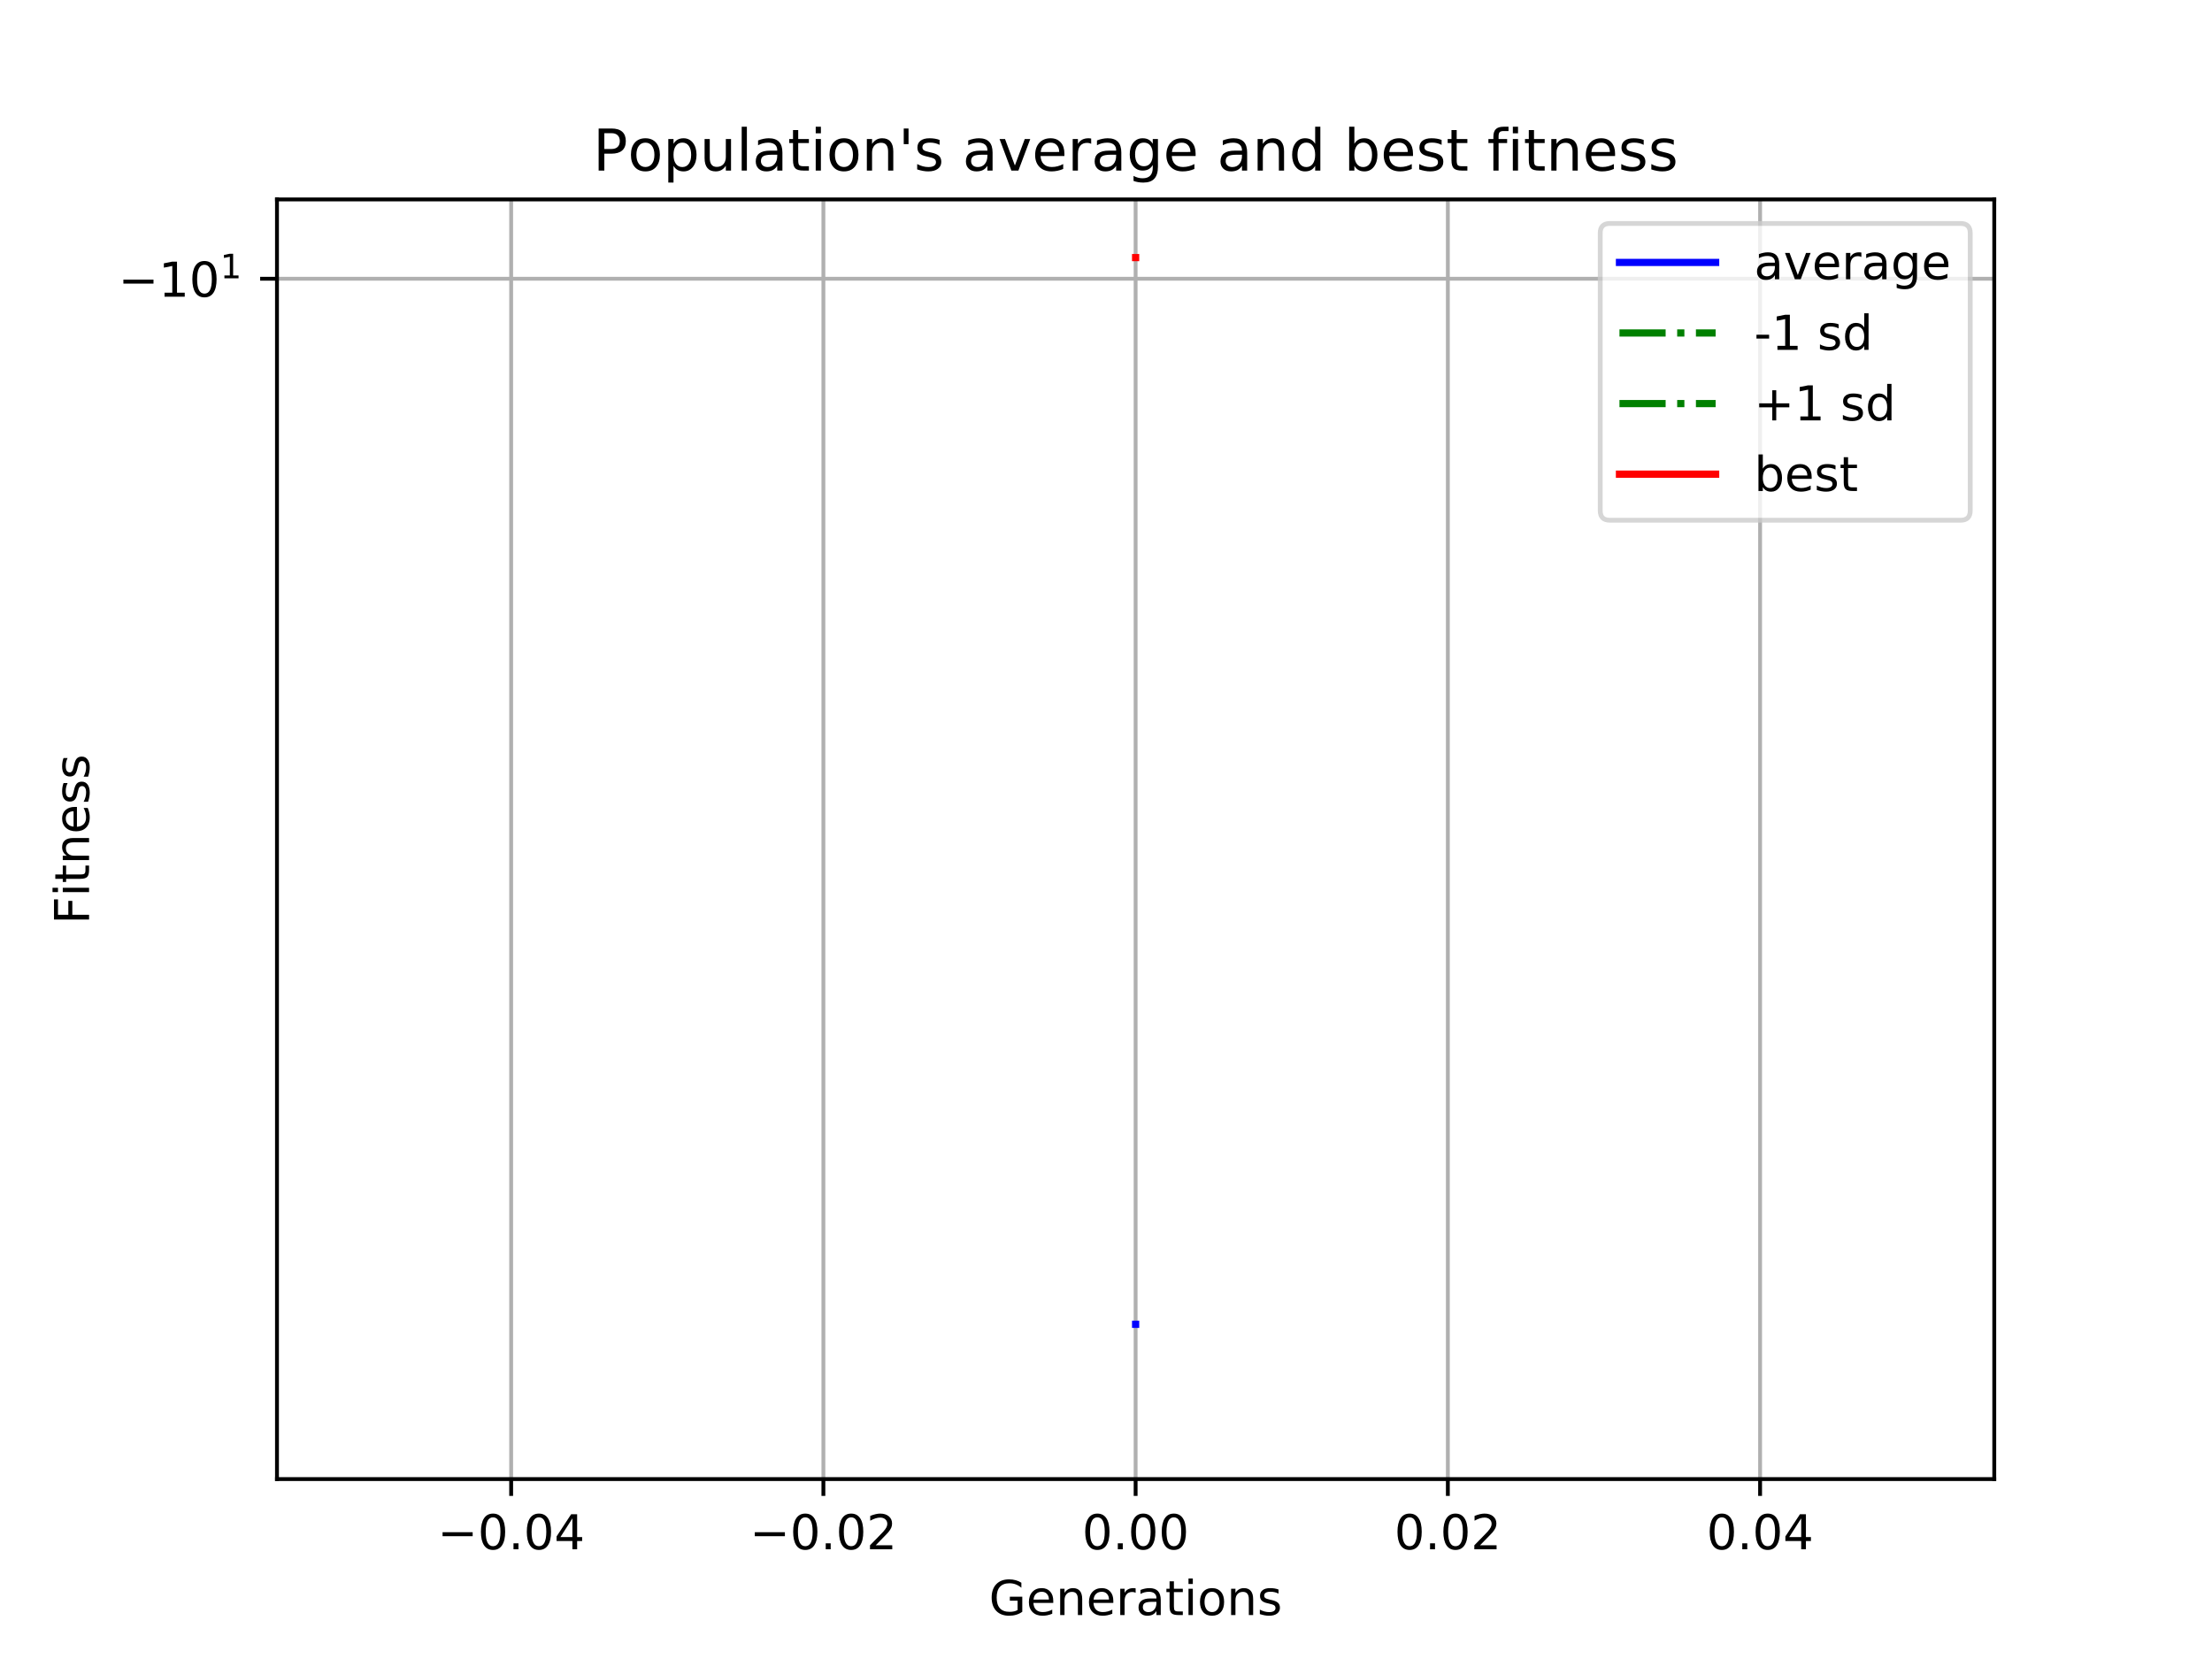
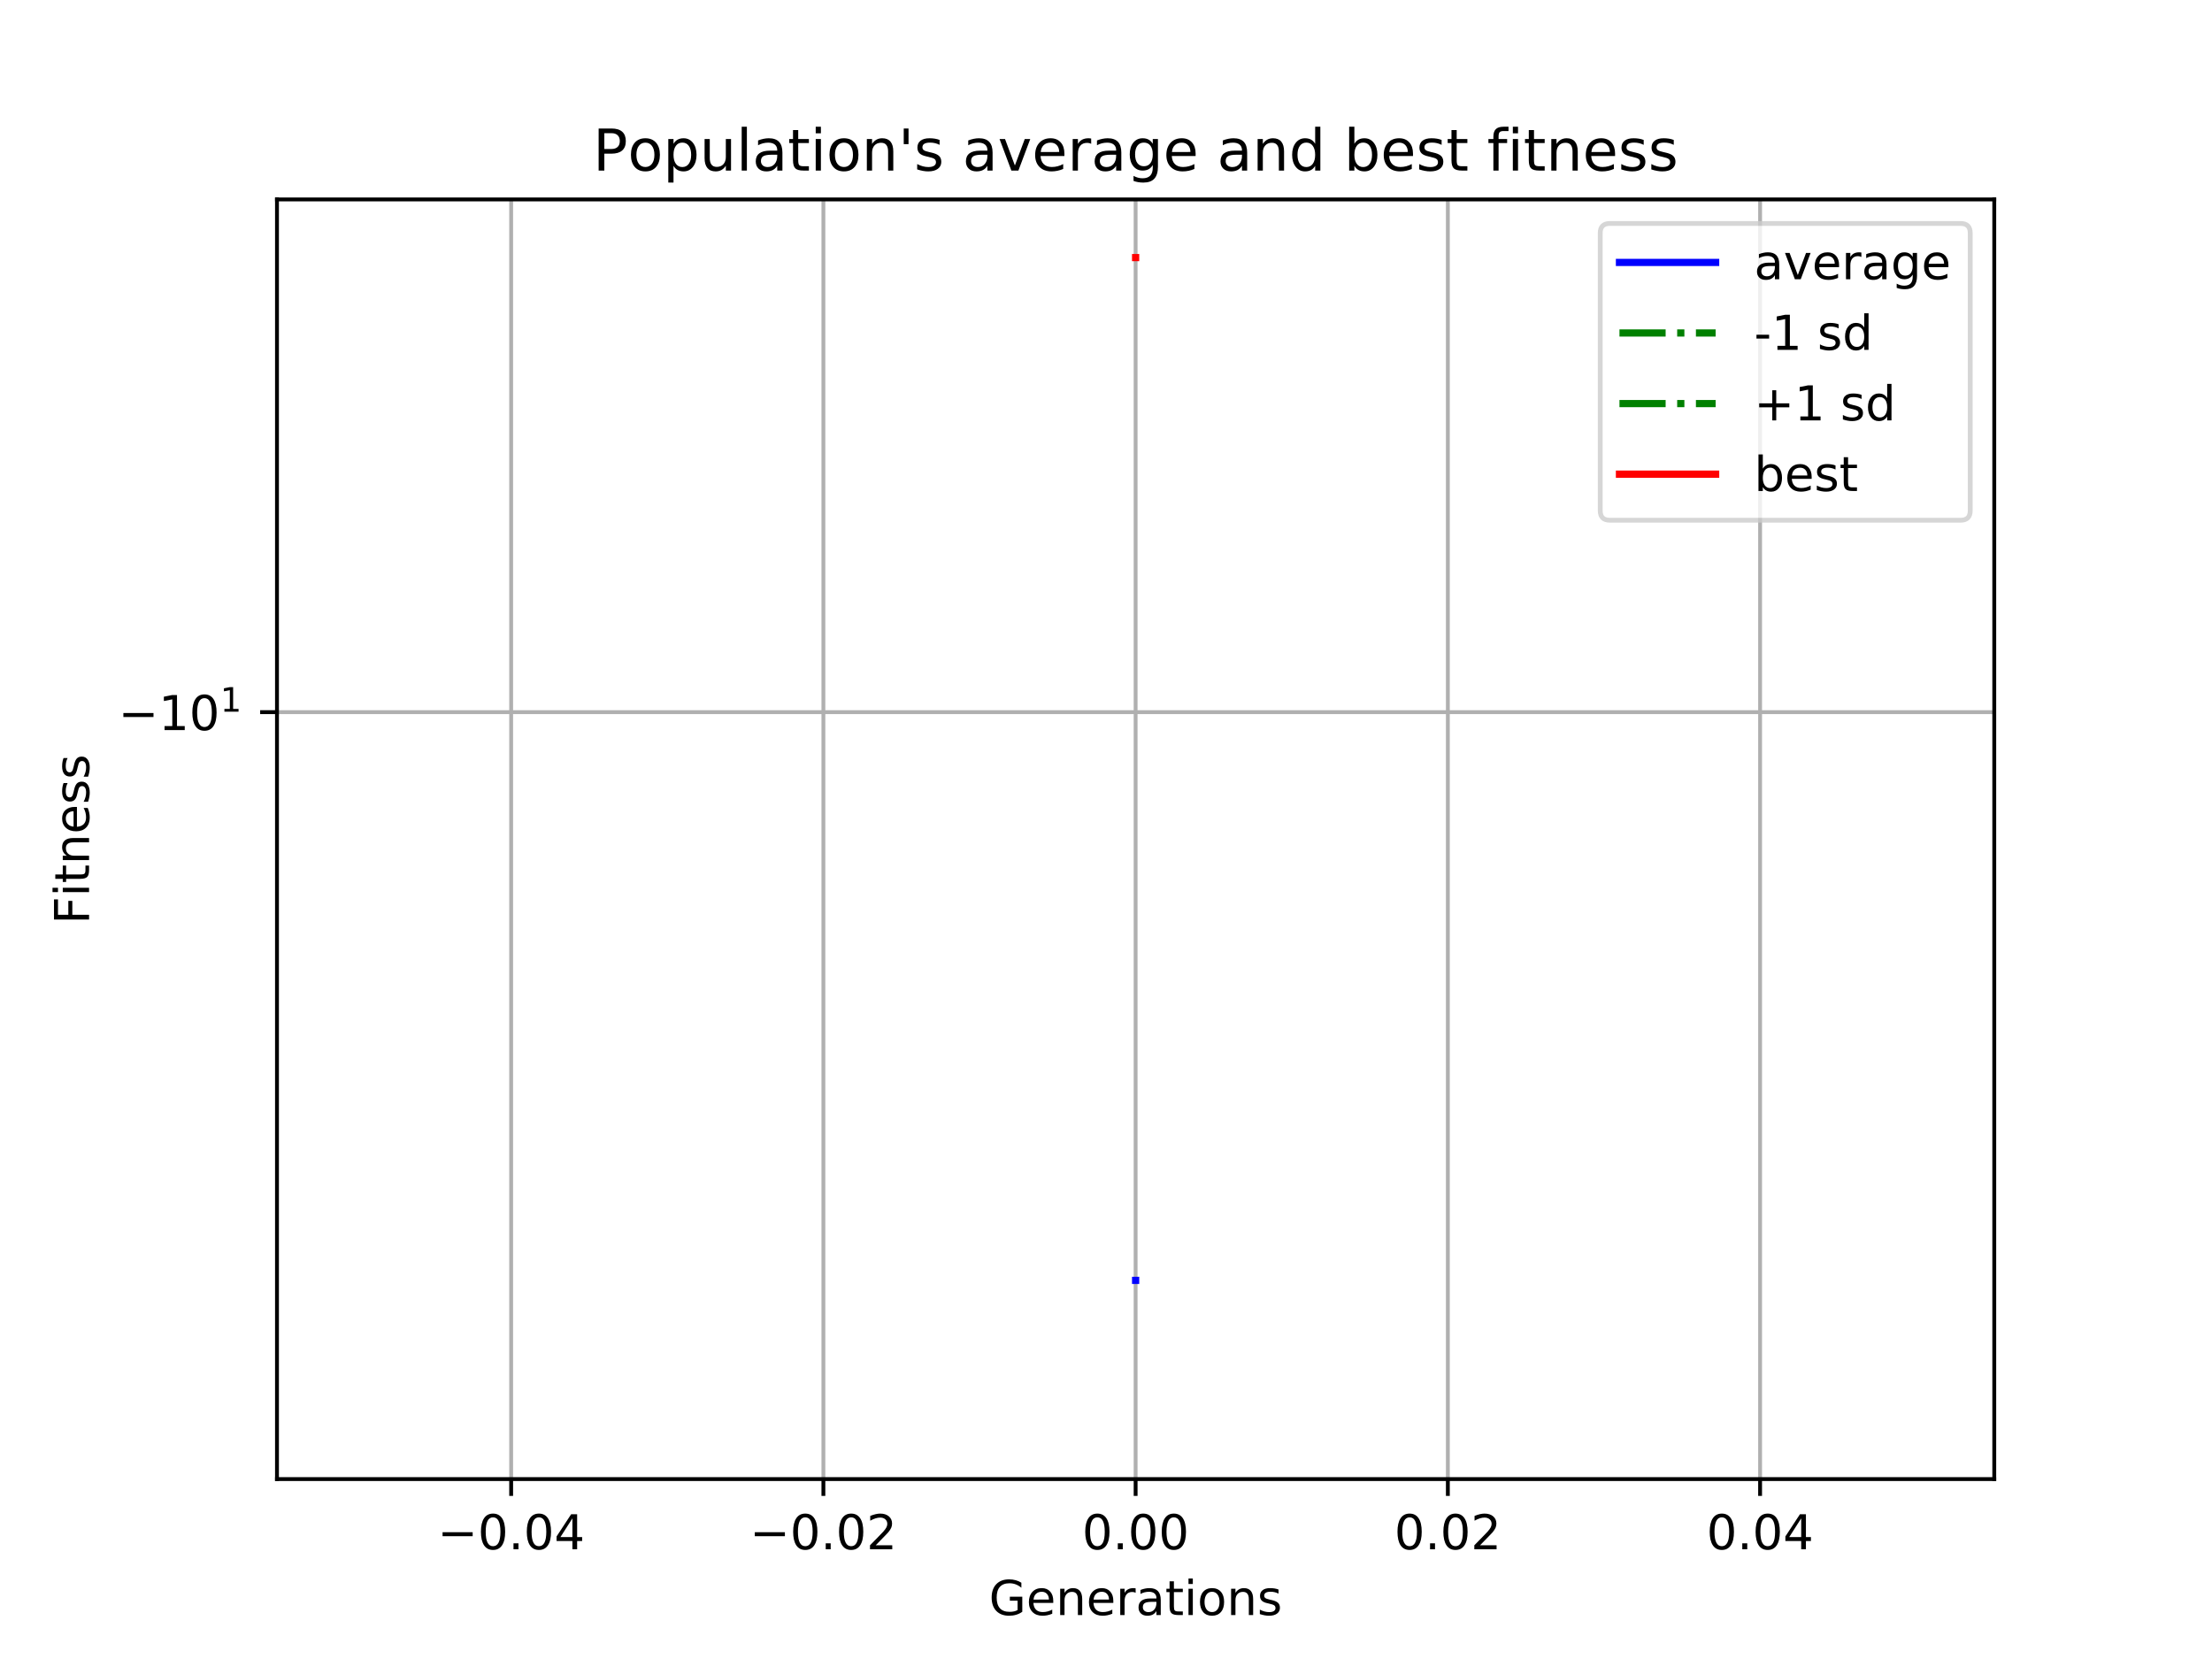
<svg xmlns="http://www.w3.org/2000/svg" xmlns:xlink="http://www.w3.org/1999/xlink" height="345pt" version="1.1" viewBox="0 0 460 345" width="460pt">
  <defs>
    <style type="text/css">
*{stroke-linecap:butt;stroke-linejoin:round;}
  </style>
  </defs>
  <g id="figure_1">
    <g id="patch_1">
      <path d="M 0 345.6  L 460.8 345.6  L 460.8 0  L 0 0  z " style="fill:#ffffff;" />
    </g>
    <g id="axes_1">
      <g id="patch_2">
        <path d="M 57.6 307.584  L 414.72 307.584  L 414.72 41.472  L 57.6 41.472  z " style="fill:#ffffff;" />
      </g>
      <g id="matplotlib.axis_1">
        <g id="xtick_1">
          <g id="line2d_1">
-             <path clip-path="url(#p1eb3dcdecb)" d="M 106.298 307.584  L 106.298 41.472  " style="fill:none;stroke:#b0b0b0;stroke-linecap:square;stroke-width:0.8;" />
+             <path clip-path="url(#p45ac8a8ed4)" d="M 106.298 307.584  L 106.298 41.472  " style="fill:none;stroke:#b0b0b0;stroke-linecap:square;stroke-width:0.8;" />
          </g>
          <g id="line2d_2">
            <defs>
-               <path d="M 0 0  L 0 3.5  " id="mc1eb438e2e" style="stroke:#000000;stroke-width:0.8;" />
-             </defs>
-             <g>
-               <use style="stroke:#000000;stroke-width:0.8;" x="106.298" xlink:href="#mc1eb438e2e" y="307.584" />
+               <path d="M 0 0  L 0 3.5  " id="mc9ed02b26c" style="stroke:#000000;stroke-width:0.8;" />
+             </defs>
+             <g>
+               <use style="stroke:#000000;stroke-width:0.8;" x="106.298" xlink:href="#mc9ed02b26c" y="307.584" />
            </g>
          </g>
          <g id="text_1">
            <defs>
              <path d="M 10.594 35.5  L 73.188 35.5  L 73.188 27.203  L 10.594 27.203  z " id="DejaVuSans-2212" />
              <path d="M 31.781 66.406  Q 24.172 66.406 20.328 58.906  Q 16.5 51.422 16.5 36.375  Q 16.5 21.391 20.328 13.891  Q 24.172 6.391 31.781 6.391  Q 39.453 6.391 43.281 13.891  Q 47.125 21.391 47.125 36.375  Q 47.125 51.422 43.281 58.906  Q 39.453 66.406 31.781 66.406  z M 31.781 74.219  Q 44.047 74.219 50.516 64.516  Q 56.984 54.828 56.984 36.375  Q 56.984 17.969 50.516 8.266  Q 44.047 -1.422 31.781 -1.422  Q 19.531 -1.422 13.062 8.266  Q 6.594 17.969 6.594 36.375  Q 6.594 54.828 13.062 64.516  Q 19.531 74.219 31.781 74.219  z " id="DejaVuSans-30" />
              <path d="M 10.688 12.406  L 21 12.406  L 21 0  L 10.688 0  z " id="DejaVuSans-2e" />
              <path d="M 37.797 64.312  L 12.891 25.391  L 37.797 25.391  z M 35.203 72.906  L 47.609 72.906  L 47.609 25.391  L 58.016 25.391  L 58.016 17.188  L 47.609 17.188  L 47.609 0  L 37.797 0  L 37.797 17.188  L 4.891 17.188  L 4.891 26.703  z " id="DejaVuSans-34" />
            </defs>
            <g transform="translate(90.97553 322.1824)scale(0.1 -0.1)">
              <use xlink:href="#DejaVuSans-2212" />
              <use x="83.789" xlink:href="#DejaVuSans-30" />
              <use x="147.412" xlink:href="#DejaVuSans-2e" />
              <use x="179.199" xlink:href="#DejaVuSans-30" />
              <use x="242.822" xlink:href="#DejaVuSans-34" />
            </g>
          </g>
        </g>
        <g id="xtick_2">
          <g id="line2d_3">
-             <path clip-path="url(#p1eb3dcdecb)" d="M 171.229 307.584  L 171.229 41.472  " style="fill:none;stroke:#b0b0b0;stroke-linecap:square;stroke-width:0.8;" />
+             <path clip-path="url(#p45ac8a8ed4)" d="M 171.229 307.584  L 171.229 41.472  " style="fill:none;stroke:#b0b0b0;stroke-linecap:square;stroke-width:0.8;" />
          </g>
          <g id="line2d_4">
            <g>
-               <use style="stroke:#000000;stroke-width:0.8;" x="171.229" xlink:href="#mc1eb438e2e" y="307.584" />
+               <use style="stroke:#000000;stroke-width:0.8;" x="171.229" xlink:href="#mc9ed02b26c" y="307.584" />
            </g>
          </g>
          <g id="text_2">
            <defs>
              <path d="M 19.188 8.297  L 53.609 8.297  L 53.609 0  L 7.328 0  L 7.328 8.297  Q 12.938 14.109 22.625 23.891  Q 32.328 33.688 34.812 36.531  Q 39.547 41.844 41.422 45.531  Q 43.312 49.219 43.312 52.781  Q 43.312 58.594 39.234 62.25  Q 35.156 65.922 28.609 65.922  Q 23.969 65.922 18.812 64.312  Q 13.672 62.703 7.812 59.422  L 7.812 69.391  Q 13.766 71.781 18.938 73  Q 24.125 74.219 28.422 74.219  Q 39.75 74.219 46.484 68.547  Q 53.219 62.891 53.219 53.422  Q 53.219 48.922 51.531 44.891  Q 49.859 40.875 45.406 35.406  Q 44.188 33.984 37.641 27.219  Q 31.109 20.453 19.188 8.297  z " id="DejaVuSans-32" />
            </defs>
            <g transform="translate(155.9064 322.1824)scale(0.1 -0.1)">
              <use xlink:href="#DejaVuSans-2212" />
              <use x="83.789" xlink:href="#DejaVuSans-30" />
              <use x="147.412" xlink:href="#DejaVuSans-2e" />
              <use x="179.199" xlink:href="#DejaVuSans-30" />
              <use x="242.822" xlink:href="#DejaVuSans-32" />
            </g>
          </g>
        </g>
        <g id="xtick_3">
          <g id="line2d_5">
-             <path clip-path="url(#p1eb3dcdecb)" d="M 236.16 307.584  L 236.16 41.472  " style="fill:none;stroke:#b0b0b0;stroke-linecap:square;stroke-width:0.8;" />
+             <path clip-path="url(#p45ac8a8ed4)" d="M 236.16 307.584  L 236.16 41.472  " style="fill:none;stroke:#b0b0b0;stroke-linecap:square;stroke-width:0.8;" />
          </g>
          <g id="line2d_6">
            <g>
-               <use style="stroke:#000000;stroke-width:0.8;" x="236.16" xlink:href="#mc1eb438e2e" y="307.584" />
+               <use style="stroke:#000000;stroke-width:0.8;" x="236.16" xlink:href="#mc9ed02b26c" y="307.584" />
            </g>
          </g>
          <g id="text_3">
            <g transform="translate(225.0272 322.1824)scale(0.1 -0.1)">
              <use xlink:href="#DejaVuSans-30" />
              <use x="63.623" xlink:href="#DejaVuSans-2e" />
              <use x="95.41" xlink:href="#DejaVuSans-30" />
              <use x="159.033" xlink:href="#DejaVuSans-30" />
            </g>
          </g>
        </g>
        <g id="xtick_4">
          <g id="line2d_7">
-             <path clip-path="url(#p1eb3dcdecb)" d="M 301.091 307.584  L 301.091 41.472  " style="fill:none;stroke:#b0b0b0;stroke-linecap:square;stroke-width:0.8;" />
+             <path clip-path="url(#p45ac8a8ed4)" d="M 301.091 307.584  L 301.091 41.472  " style="fill:none;stroke:#b0b0b0;stroke-linecap:square;stroke-width:0.8;" />
          </g>
          <g id="line2d_8">
            <g>
-               <use style="stroke:#000000;stroke-width:0.8;" x="301.091" xlink:href="#mc1eb438e2e" y="307.584" />
+               <use style="stroke:#000000;stroke-width:0.8;" x="301.091" xlink:href="#mc9ed02b26c" y="307.584" />
            </g>
          </g>
          <g id="text_4">
            <g transform="translate(289.9581 322.1824)scale(0.1 -0.1)">
              <use xlink:href="#DejaVuSans-30" />
              <use x="63.623" xlink:href="#DejaVuSans-2e" />
              <use x="95.41" xlink:href="#DejaVuSans-30" />
              <use x="159.033" xlink:href="#DejaVuSans-32" />
            </g>
          </g>
        </g>
        <g id="xtick_5">
          <g id="line2d_9">
-             <path clip-path="url(#p1eb3dcdecb)" d="M 366.022 307.584  L 366.022 41.472  " style="fill:none;stroke:#b0b0b0;stroke-linecap:square;stroke-width:0.8;" />
+             <path clip-path="url(#p45ac8a8ed4)" d="M 366.022 307.584  L 366.022 41.472  " style="fill:none;stroke:#b0b0b0;stroke-linecap:square;stroke-width:0.8;" />
          </g>
          <g id="line2d_10">
            <g>
-               <use style="stroke:#000000;stroke-width:0.8;" x="366.022" xlink:href="#mc1eb438e2e" y="307.584" />
+               <use style="stroke:#000000;stroke-width:0.8;" x="366.022" xlink:href="#mc9ed02b26c" y="307.584" />
            </g>
          </g>
          <g id="text_5">
            <g transform="translate(354.889 322.1824)scale(0.1 -0.1)">
              <use xlink:href="#DejaVuSans-30" />
              <use x="63.623" xlink:href="#DejaVuSans-2e" />
              <use x="95.41" xlink:href="#DejaVuSans-30" />
              <use x="159.033" xlink:href="#DejaVuSans-34" />
            </g>
          </g>
        </g>
        <g id="text_6">
          <defs>
            <path d="M 59.516 10.406  L 59.516 29.984  L 43.406 29.984  L 43.406 38.094  L 69.281 38.094  L 69.281 6.781  Q 63.578 2.734 56.688 0.656  Q 49.812 -1.422 42 -1.422  Q 24.906 -1.422 15.25 8.562  Q 5.609 18.562 5.609 36.375  Q 5.609 54.25 15.25 64.234  Q 24.906 74.219 42 74.219  Q 49.125 74.219 55.547 72.453  Q 61.969 70.703 67.391 67.281  L 67.391 56.781  Q 61.922 61.422 55.766 63.766  Q 49.609 66.109 42.828 66.109  Q 29.438 66.109 22.719 58.641  Q 16.016 51.172 16.016 36.375  Q 16.016 21.625 22.719 14.156  Q 29.438 6.688 42.828 6.688  Q 48.047 6.688 52.141 7.594  Q 56.25 8.5 59.516 10.406  z " id="DejaVuSans-47" />
            <path d="M 56.203 29.594  L 56.203 25.203  L 14.891 25.203  Q 15.484 15.922 20.484 11.062  Q 25.484 6.203 34.422 6.203  Q 39.594 6.203 44.453 7.469  Q 49.312 8.734 54.109 11.281  L 54.109 2.781  Q 49.266 0.734 44.188 -0.344  Q 39.109 -1.422 33.891 -1.422  Q 20.797 -1.422 13.156 6.188  Q 5.516 13.812 5.516 26.812  Q 5.516 40.234 12.766 48.109  Q 20.016 56 32.328 56  Q 43.359 56 49.781 48.891  Q 56.203 41.797 56.203 29.594  z M 47.219 32.234  Q 47.125 39.594 43.094 43.984  Q 39.062 48.391 32.422 48.391  Q 24.906 48.391 20.391 44.141  Q 15.875 39.891 15.188 32.172  z " id="DejaVuSans-65" />
            <path d="M 54.891 33.016  L 54.891 0  L 45.906 0  L 45.906 32.719  Q 45.906 40.484 42.875 44.328  Q 39.844 48.188 33.797 48.188  Q 26.516 48.188 22.312 43.547  Q 18.109 38.922 18.109 30.906  L 18.109 0  L 9.078 0  L 9.078 54.688  L 18.109 54.688  L 18.109 46.188  Q 21.344 51.125 25.703 53.562  Q 30.078 56 35.797 56  Q 45.219 56 50.047 50.172  Q 54.891 44.344 54.891 33.016  z " id="DejaVuSans-6e" />
            <path d="M 41.109 46.297  Q 39.594 47.172 37.812 47.578  Q 36.031 48 33.891 48  Q 26.266 48 22.188 43.047  Q 18.109 38.094 18.109 28.812  L 18.109 0  L 9.078 0  L 9.078 54.688  L 18.109 54.688  L 18.109 46.188  Q 20.953 51.172 25.484 53.578  Q 30.031 56 36.531 56  Q 37.453 56 38.578 55.875  Q 39.703 55.766 41.062 55.516  z " id="DejaVuSans-72" />
            <path d="M 34.281 27.484  Q 23.391 27.484 19.188 25  Q 14.984 22.516 14.984 16.5  Q 14.984 11.719 18.141 8.906  Q 21.297 6.109 26.703 6.109  Q 34.188 6.109 38.703 11.406  Q 43.219 16.703 43.219 25.484  L 43.219 27.484  z M 52.203 31.203  L 52.203 0  L 43.219 0  L 43.219 8.297  Q 40.141 3.328 35.547 0.953  Q 30.953 -1.422 24.312 -1.422  Q 15.922 -1.422 10.953 3.297  Q 6 8.016 6 15.922  Q 6 25.141 12.172 29.828  Q 18.359 34.516 30.609 34.516  L 43.219 34.516  L 43.219 35.406  Q 43.219 41.609 39.141 45  Q 35.062 48.391 27.688 48.391  Q 23 48.391 18.547 47.266  Q 14.109 46.141 10.016 43.891  L 10.016 52.203  Q 14.938 54.109 19.578 55.047  Q 24.219 56 28.609 56  Q 40.484 56 46.344 49.844  Q 52.203 43.703 52.203 31.203  z " id="DejaVuSans-61" />
            <path d="M 18.312 70.219  L 18.312 54.688  L 36.812 54.688  L 36.812 47.703  L 18.312 47.703  L 18.312 18.016  Q 18.312 11.328 20.141 9.422  Q 21.969 7.516 27.594 7.516  L 36.812 7.516  L 36.812 0  L 27.594 0  Q 17.188 0 13.234 3.875  Q 9.281 7.766 9.281 18.016  L 9.281 47.703  L 2.688 47.703  L 2.688 54.688  L 9.281 54.688  L 9.281 70.219  z " id="DejaVuSans-74" />
            <path d="M 9.422 54.688  L 18.406 54.688  L 18.406 0  L 9.422 0  z M 9.422 75.984  L 18.406 75.984  L 18.406 64.594  L 9.422 64.594  z " id="DejaVuSans-69" />
            <path d="M 30.609 48.391  Q 23.391 48.391 19.188 42.75  Q 14.984 37.109 14.984 27.297  Q 14.984 17.484 19.156 11.844  Q 23.344 6.203 30.609 6.203  Q 37.797 6.203 41.984 11.859  Q 46.188 17.531 46.188 27.297  Q 46.188 37.016 41.984 42.703  Q 37.797 48.391 30.609 48.391  z M 30.609 56  Q 42.328 56 49.016 48.375  Q 55.719 40.766 55.719 27.297  Q 55.719 13.875 49.016 6.219  Q 42.328 -1.422 30.609 -1.422  Q 18.844 -1.422 12.172 6.219  Q 5.516 13.875 5.516 27.297  Q 5.516 40.766 12.172 48.375  Q 18.844 56 30.609 56  z " id="DejaVuSans-6f" />
            <path d="M 44.281 53.078  L 44.281 44.578  Q 40.484 46.531 36.375 47.5  Q 32.281 48.484 27.875 48.484  Q 21.188 48.484 17.844 46.438  Q 14.5 44.391 14.5 40.281  Q 14.5 37.156 16.891 35.375  Q 19.281 33.594 26.516 31.984  L 29.594 31.297  Q 39.156 29.25 43.188 25.516  Q 47.219 21.781 47.219 15.094  Q 47.219 7.469 41.188 3.016  Q 35.156 -1.422 24.609 -1.422  Q 20.219 -1.422 15.453 -0.562  Q 10.688 0.297 5.422 2  L 5.422 11.281  Q 10.406 8.688 15.234 7.391  Q 20.062 6.109 24.812 6.109  Q 31.156 6.109 34.562 8.281  Q 37.984 10.453 37.984 14.406  Q 37.984 18.062 35.516 20.016  Q 33.062 21.969 24.703 23.781  L 21.578 24.516  Q 13.234 26.266 9.516 29.906  Q 5.812 33.547 5.812 39.891  Q 5.812 47.609 11.281 51.797  Q 16.75 56 26.812 56  Q 31.781 56 36.172 55.266  Q 40.578 54.547 44.281 53.078  z " id="DejaVuSans-73" />
          </defs>
          <g transform="translate(205.6623 335.8606)scale(0.1 -0.1)">
            <use xlink:href="#DejaVuSans-47" />
            <use x="77.49" xlink:href="#DejaVuSans-65" />
            <use x="139.014" xlink:href="#DejaVuSans-6e" />
            <use x="202.393" xlink:href="#DejaVuSans-65" />
            <use x="263.916" xlink:href="#DejaVuSans-72" />
            <use x="305.029" xlink:href="#DejaVuSans-61" />
            <use x="366.309" xlink:href="#DejaVuSans-74" />
            <use x="405.518" xlink:href="#DejaVuSans-69" />
            <use x="433.301" xlink:href="#DejaVuSans-6f" />
            <use x="494.482" xlink:href="#DejaVuSans-6e" />
            <use x="557.861" xlink:href="#DejaVuSans-73" />
          </g>
        </g>
      </g>
      <g id="matplotlib.axis_2">
        <g id="ytick_1">
          <g id="line2d_11">
-             <path clip-path="url(#p1eb3dcdecb)" d="M 57.6 57.969  L 414.72 57.969  " style="fill:none;stroke:#b0b0b0;stroke-linecap:square;stroke-width:0.8;" />
+             <path clip-path="url(#p45ac8a8ed4)" d="M 57.6 148.095  L 414.72 148.095  " style="fill:none;stroke:#b0b0b0;stroke-linecap:square;stroke-width:0.8;" />
          </g>
          <g id="line2d_12">
            <defs>
-               <path d="M 0 0  L -3.5 0  " id="m687f29f0b7" style="stroke:#000000;stroke-width:0.8;" />
-             </defs>
-             <g>
-               <use style="stroke:#000000;stroke-width:0.8;" x="57.6" xlink:href="#m687f29f0b7" y="57.969" />
+               <path d="M 0 0  L -3.5 0  " id="mb24aebb2ab" style="stroke:#000000;stroke-width:0.8;" />
+             </defs>
+             <g>
+               <use style="stroke:#000000;stroke-width:0.8;" x="57.6" xlink:href="#mb24aebb2ab" y="148.095" />
            </g>
          </g>
          <g id="text_7">
            <defs>
              <path d="M 12.406 8.297  L 28.516 8.297  L 28.516 63.922  L 10.984 60.406  L 10.984 69.391  L 28.422 72.906  L 38.281 72.906  L 38.281 8.297  L 54.391 8.297  L 54.391 0  L 12.406 0  z " id="DejaVuSans-31" />
            </defs>
-             <g transform="translate(24.6 61.76834)scale(0.1 -0.1)">
+             <g transform="translate(24.6 151.8947)scale(0.1 -0.1)">
              <use transform="translate(0 0.684375)" xlink:href="#DejaVuSans-2212" />
              <use transform="translate(83.78906 0.684375)" xlink:href="#DejaVuSans-31" />
              <use transform="translate(147.4121 0.684375)" xlink:href="#DejaVuSans-30" />
              <use transform="translate(211.9922 38.96563)scale(0.7)" xlink:href="#DejaVuSans-31" />
            </g>
          </g>
        </g>
        <g id="ytick_2">
          <g id="line2d_13">
            <defs>
-               <path d="M 0 0  L -2 0  " id="mb068963509" style="stroke:#000000;stroke-width:0.6;" />
-             </defs>
-             <g>
-               <use style="stroke:#000000;stroke-width:0.6;" x="57.6" xlink:href="#mb068963509" y="57.969" />
+               <path d="M 0 0  L -2 0  " id="mebedd342b2" style="stroke:#000000;stroke-width:0.6;" />
+             </defs>
+             <g>
+               <use style="stroke:#000000;stroke-width:0.6;" x="57.6" xlink:href="#mebedd342b2" y="148.095" />
            </g>
          </g>
        </g>
        <g id="text_8">
          <defs>
            <path d="M 9.812 72.906  L 51.703 72.906  L 51.703 64.594  L 19.672 64.594  L 19.672 43.109  L 48.578 43.109  L 48.578 34.812  L 19.672 34.812  L 19.672 0  L 9.812 0  z " id="DejaVuSans-46" />
          </defs>
          <g transform="translate(18.52031 192.2022)rotate(-90)scale(0.1 -0.1)">
            <use xlink:href="#DejaVuSans-46" />
            <use x="57.41" xlink:href="#DejaVuSans-69" />
            <use x="85.193" xlink:href="#DejaVuSans-74" />
            <use x="124.402" xlink:href="#DejaVuSans-6e" />
            <use x="187.781" xlink:href="#DejaVuSans-65" />
            <use x="249.305" xlink:href="#DejaVuSans-73" />
            <use x="301.404" xlink:href="#DejaVuSans-73" />
          </g>
        </g>
      </g>
      <g id="line2d_14">
-         <path clip-path="url(#p1eb3dcdecb)" d="M 236.16 275.396  " style="fill:none;stroke:#0000ff;stroke-linecap:square;stroke-width:1.5;" />
+         <path clip-path="url(#p45ac8a8ed4)" d="M 236.16 266.26  " style="fill:none;stroke:#0000ff;stroke-linecap:square;stroke-width:1.5;" />
      </g>
      <g id="line2d_15">
-         <path clip-path="url(#p1eb3dcdecb)" d="M 236.16 295.488  " style="fill:none;stroke:#008000;stroke-dasharray:9.6,2.4,1.5,2.4;stroke-dashoffset:0;stroke-width:1.5;" />
+         <path clip-path="url(#p45ac8a8ed4)" d="M 236.16 295.488  " style="fill:none;stroke:#008000;stroke-dasharray:9.6,2.4,1.5,2.4;stroke-dashoffset:0;stroke-width:1.5;" />
      </g>
      <g id="line2d_16">
-         <path clip-path="url(#p1eb3dcdecb)" d="M 236.16 251.093  " style="fill:none;stroke:#008000;stroke-dasharray:9.6,2.4,1.5,2.4;stroke-dashoffset:0;stroke-width:1.5;" />
+         <path clip-path="url(#p45ac8a8ed4)" d="M 236.16 234.058  " style="fill:none;stroke:#008000;stroke-dasharray:9.6,2.4,1.5,2.4;stroke-dashoffset:0;stroke-width:1.5;" />
      </g>
      <g id="line2d_17">
-         <path clip-path="url(#p1eb3dcdecb)" d="M 236.16 53.568  " style="fill:none;stroke:#ff0000;stroke-linecap:square;stroke-width:1.5;" />
+         <path clip-path="url(#p45ac8a8ed4)" d="M 236.16 53.568  " style="fill:none;stroke:#ff0000;stroke-linecap:square;stroke-width:1.5;" />
      </g>
      <g id="patch_3">
        <path d="M 57.6 307.584  L 57.6 41.472  " style="fill:none;stroke:#000000;stroke-linecap:square;stroke-linejoin:miter;stroke-width:0.8;" />
      </g>
      <g id="patch_4">
        <path d="M 414.72 307.584  L 414.72 41.472  " style="fill:none;stroke:#000000;stroke-linecap:square;stroke-linejoin:miter;stroke-width:0.8;" />
      </g>
      <g id="patch_5">
        <path d="M 57.6 307.584  L 414.72 307.584  " style="fill:none;stroke:#000000;stroke-linecap:square;stroke-linejoin:miter;stroke-width:0.8;" />
      </g>
      <g id="patch_6">
        <path d="M 57.6 41.472  L 414.72 41.472  " style="fill:none;stroke:#000000;stroke-linecap:square;stroke-linejoin:miter;stroke-width:0.8;" />
      </g>
      <g id="text_9">
        <defs>
          <path d="M 19.672 64.797  L 19.672 37.406  L 32.078 37.406  Q 38.969 37.406 42.719 40.969  Q 46.484 44.531 46.484 51.125  Q 46.484 57.672 42.719 61.234  Q 38.969 64.797 32.078 64.797  z M 9.812 72.906  L 32.078 72.906  Q 44.344 72.906 50.609 67.359  Q 56.891 61.812 56.891 51.125  Q 56.891 40.328 50.609 34.812  Q 44.344 29.297 32.078 29.297  L 19.672 29.297  L 19.672 0  L 9.812 0  z " id="DejaVuSans-50" />
          <path d="M 18.109 8.203  L 18.109 -20.797  L 9.078 -20.797  L 9.078 54.688  L 18.109 54.688  L 18.109 46.391  Q 20.953 51.266 25.266 53.625  Q 29.594 56 35.594 56  Q 45.562 56 51.781 48.094  Q 58.016 40.188 58.016 27.297  Q 58.016 14.406 51.781 6.484  Q 45.562 -1.422 35.594 -1.422  Q 29.594 -1.422 25.266 0.953  Q 20.953 3.328 18.109 8.203  z M 48.688 27.297  Q 48.688 37.203 44.609 42.844  Q 40.531 48.484 33.406 48.484  Q 26.266 48.484 22.188 42.844  Q 18.109 37.203 18.109 27.297  Q 18.109 17.391 22.188 11.75  Q 26.266 6.109 33.406 6.109  Q 40.531 6.109 44.609 11.75  Q 48.688 17.391 48.688 27.297  z " id="DejaVuSans-70" />
          <path d="M 8.5 21.578  L 8.5 54.688  L 17.484 54.688  L 17.484 21.922  Q 17.484 14.156 20.5 10.266  Q 23.531 6.391 29.594 6.391  Q 36.859 6.391 41.078 11.031  Q 45.312 15.672 45.312 23.688  L 45.312 54.688  L 54.297 54.688  L 54.297 0  L 45.312 0  L 45.312 8.406  Q 42.047 3.422 37.719 1  Q 33.406 -1.422 27.688 -1.422  Q 18.266 -1.422 13.375 4.438  Q 8.5 10.297 8.5 21.578  z M 31.109 56  z " id="DejaVuSans-75" />
          <path d="M 9.422 75.984  L 18.406 75.984  L 18.406 0  L 9.422 0  z " id="DejaVuSans-6c" />
          <path d="M 17.922 72.906  L 17.922 45.797  L 9.625 45.797  L 9.625 72.906  z " id="DejaVuSans-27" />
          <path id="DejaVuSans-20" />
          <path d="M 2.984 54.688  L 12.5 54.688  L 29.594 8.797  L 46.688 54.688  L 56.203 54.688  L 35.688 0  L 23.484 0  z " id="DejaVuSans-76" />
          <path d="M 45.406 27.984  Q 45.406 37.75 41.375 43.109  Q 37.359 48.484 30.078 48.484  Q 22.859 48.484 18.828 43.109  Q 14.797 37.75 14.797 27.984  Q 14.797 18.266 18.828 12.891  Q 22.859 7.516 30.078 7.516  Q 37.359 7.516 41.375 12.891  Q 45.406 18.266 45.406 27.984  z M 54.391 6.781  Q 54.391 -7.172 48.188 -13.984  Q 42 -20.797 29.203 -20.797  Q 24.469 -20.797 20.266 -20.094  Q 16.062 -19.391 12.109 -17.922  L 12.109 -9.188  Q 16.062 -11.328 19.922 -12.344  Q 23.781 -13.375 27.781 -13.375  Q 36.625 -13.375 41.016 -8.766  Q 45.406 -4.156 45.406 5.172  L 45.406 9.625  Q 42.625 4.781 38.281 2.391  Q 33.938 0 27.875 0  Q 17.828 0 11.672 7.656  Q 5.516 15.328 5.516 27.984  Q 5.516 40.672 11.672 48.328  Q 17.828 56 27.875 56  Q 33.938 56 38.281 53.609  Q 42.625 51.219 45.406 46.391  L 45.406 54.688  L 54.391 54.688  z " id="DejaVuSans-67" />
          <path d="M 45.406 46.391  L 45.406 75.984  L 54.391 75.984  L 54.391 0  L 45.406 0  L 45.406 8.203  Q 42.578 3.328 38.25 0.953  Q 33.938 -1.422 27.875 -1.422  Q 17.969 -1.422 11.734 6.484  Q 5.516 14.406 5.516 27.297  Q 5.516 40.188 11.734 48.094  Q 17.969 56 27.875 56  Q 33.938 56 38.25 53.625  Q 42.578 51.266 45.406 46.391  z M 14.797 27.297  Q 14.797 17.391 18.875 11.75  Q 22.953 6.109 30.078 6.109  Q 37.203 6.109 41.297 11.75  Q 45.406 17.391 45.406 27.297  Q 45.406 37.203 41.297 42.844  Q 37.203 48.484 30.078 48.484  Q 22.953 48.484 18.875 42.844  Q 14.797 37.203 14.797 27.297  z " id="DejaVuSans-64" />
          <path d="M 48.688 27.297  Q 48.688 37.203 44.609 42.844  Q 40.531 48.484 33.406 48.484  Q 26.266 48.484 22.188 42.844  Q 18.109 37.203 18.109 27.297  Q 18.109 17.391 22.188 11.75  Q 26.266 6.109 33.406 6.109  Q 40.531 6.109 44.609 11.75  Q 48.688 17.391 48.688 27.297  z M 18.109 46.391  Q 20.953 51.266 25.266 53.625  Q 29.594 56 35.594 56  Q 45.562 56 51.781 48.094  Q 58.016 40.188 58.016 27.297  Q 58.016 14.406 51.781 6.484  Q 45.562 -1.422 35.594 -1.422  Q 29.594 -1.422 25.266 0.953  Q 20.953 3.328 18.109 8.203  L 18.109 0  L 9.078 0  L 9.078 75.984  L 18.109 75.984  z " id="DejaVuSans-62" />
          <path d="M 37.109 75.984  L 37.109 68.5  L 28.516 68.5  Q 23.688 68.5 21.797 66.547  Q 19.922 64.594 19.922 59.516  L 19.922 54.688  L 34.719 54.688  L 34.719 47.703  L 19.922 47.703  L 19.922 0  L 10.891 0  L 10.891 47.703  L 2.297 47.703  L 2.297 54.688  L 10.891 54.688  L 10.891 58.5  Q 10.891 67.625 15.141 71.797  Q 19.391 75.984 28.609 75.984  z " id="DejaVuSans-66" />
        </defs>
        <g transform="translate(123.315 35.472)scale(0.12 -0.12)">
          <use xlink:href="#DejaVuSans-50" />
          <use x="60.256" xlink:href="#DejaVuSans-6f" />
          <use x="121.438" xlink:href="#DejaVuSans-70" />
          <use x="184.914" xlink:href="#DejaVuSans-75" />
          <use x="248.293" xlink:href="#DejaVuSans-6c" />
          <use x="276.076" xlink:href="#DejaVuSans-61" />
          <use x="337.355" xlink:href="#DejaVuSans-74" />
          <use x="376.564" xlink:href="#DejaVuSans-69" />
          <use x="404.348" xlink:href="#DejaVuSans-6f" />
          <use x="465.529" xlink:href="#DejaVuSans-6e" />
          <use x="528.908" xlink:href="#DejaVuSans-27" />
          <use x="556.398" xlink:href="#DejaVuSans-73" />
          <use x="608.498" xlink:href="#DejaVuSans-20" />
          <use x="640.285" xlink:href="#DejaVuSans-61" />
          <use x="701.564" xlink:href="#DejaVuSans-76" />
          <use x="760.744" xlink:href="#DejaVuSans-65" />
          <use x="822.268" xlink:href="#DejaVuSans-72" />
          <use x="863.381" xlink:href="#DejaVuSans-61" />
          <use x="924.66" xlink:href="#DejaVuSans-67" />
          <use x="988.137" xlink:href="#DejaVuSans-65" />
          <use x="1049.66" xlink:href="#DejaVuSans-20" />
          <use x="1081.447" xlink:href="#DejaVuSans-61" />
          <use x="1142.727" xlink:href="#DejaVuSans-6e" />
          <use x="1206.105" xlink:href="#DejaVuSans-64" />
          <use x="1269.582" xlink:href="#DejaVuSans-20" />
          <use x="1301.369" xlink:href="#DejaVuSans-62" />
          <use x="1364.846" xlink:href="#DejaVuSans-65" />
          <use x="1426.369" xlink:href="#DejaVuSans-73" />
          <use x="1478.469" xlink:href="#DejaVuSans-74" />
          <use x="1517.678" xlink:href="#DejaVuSans-20" />
          <use x="1549.465" xlink:href="#DejaVuSans-66" />
          <use x="1584.67" xlink:href="#DejaVuSans-69" />
          <use x="1612.453" xlink:href="#DejaVuSans-74" />
          <use x="1651.662" xlink:href="#DejaVuSans-6e" />
          <use x="1715.041" xlink:href="#DejaVuSans-65" />
          <use x="1776.564" xlink:href="#DejaVuSans-73" />
          <use x="1828.664" xlink:href="#DejaVuSans-73" />
        </g>
      </g>
      <g id="legend_1">
        <g id="patch_7">
          <path d="M 334.779 108.184  L 407.72 108.184  Q 409.72 108.184 409.72 106.184  L 409.72 48.472  Q 409.72 46.472 407.72 46.472  L 334.779 46.472  Q 332.779 46.472 332.779 48.472  L 332.779 106.184  Q 332.779 108.184 334.779 108.184  z " style="fill:#ffffff;opacity:0.8;stroke:#cccccc;stroke-linejoin:miter;" />
        </g>
        <g id="line2d_18">
          <path d="M 336.779 54.57  L 356.779 54.57  " style="fill:none;stroke:#0000ff;stroke-linecap:square;stroke-width:1.5;" />
        </g>
        <g id="line2d_19" />
        <g id="text_10">
          <g transform="translate(364.7794 58.07044)scale(0.1 -0.1)">
            <use xlink:href="#DejaVuSans-61" />
            <use x="61.279" xlink:href="#DejaVuSans-76" />
            <use x="120.459" xlink:href="#DejaVuSans-65" />
            <use x="181.982" xlink:href="#DejaVuSans-72" />
            <use x="223.096" xlink:href="#DejaVuSans-61" />
            <use x="284.375" xlink:href="#DejaVuSans-67" />
            <use x="347.852" xlink:href="#DejaVuSans-65" />
          </g>
        </g>
        <g id="line2d_20">
          <path d="M 336.779 69.249  L 356.779 69.249  " style="fill:none;stroke:#008000;stroke-dasharray:9.6,2.4,1.5,2.4;stroke-dashoffset:0;stroke-width:1.5;" />
        </g>
        <g id="line2d_21" />
        <g id="text_11">
          <defs>
            <path d="M 4.891 31.391  L 31.203 31.391  L 31.203 23.391  L 4.891 23.391  z " id="DejaVuSans-2d" />
          </defs>
          <g transform="translate(364.7794 72.74856)scale(0.1 -0.1)">
            <use xlink:href="#DejaVuSans-2d" />
            <use x="36.084" xlink:href="#DejaVuSans-31" />
            <use x="99.707" xlink:href="#DejaVuSans-20" />
            <use x="131.494" xlink:href="#DejaVuSans-73" />
            <use x="183.594" xlink:href="#DejaVuSans-64" />
          </g>
        </g>
        <g id="line2d_22">
          <path d="M 336.779 83.927  L 356.779 83.927  " style="fill:none;stroke:#008000;stroke-dasharray:9.6,2.4,1.5,2.4;stroke-dashoffset:0;stroke-width:1.5;" />
        </g>
        <g id="line2d_23" />
        <g id="text_12">
          <defs>
            <path d="M 46 62.703  L 46 35.5  L 73.188 35.5  L 73.188 27.203  L 46 27.203  L 46 0  L 37.797 0  L 37.797 27.203  L 10.594 27.203  L 10.594 35.5  L 37.797 35.5  L 37.797 62.703  z " id="DejaVuSans-2b" />
          </defs>
          <g transform="translate(364.7794 87.42669)scale(0.1 -0.1)">
            <use xlink:href="#DejaVuSans-2b" />
            <use x="83.789" xlink:href="#DejaVuSans-31" />
            <use x="147.412" xlink:href="#DejaVuSans-20" />
            <use x="179.199" xlink:href="#DejaVuSans-73" />
            <use x="231.299" xlink:href="#DejaVuSans-64" />
          </g>
        </g>
        <g id="line2d_24">
          <path d="M 336.779 98.605  L 356.779 98.605  " style="fill:none;stroke:#ff0000;stroke-linecap:square;stroke-width:1.5;" />
        </g>
        <g id="line2d_25" />
        <g id="text_13">
          <g transform="translate(364.7794 102.1048)scale(0.1 -0.1)">
            <use xlink:href="#DejaVuSans-62" />
            <use x="63.477" xlink:href="#DejaVuSans-65" />
            <use x="125" xlink:href="#DejaVuSans-73" />
            <use x="177.1" xlink:href="#DejaVuSans-74" />
          </g>
        </g>
      </g>
    </g>
  </g>
  <defs>
-     <clipPath id="p1eb3dcdecb">
+     <clipPath id="p45ac8a8ed4">
      <rect height="266.112" width="357.12" x="57.6" y="41.472" />
    </clipPath>
  </defs>
</svg>
